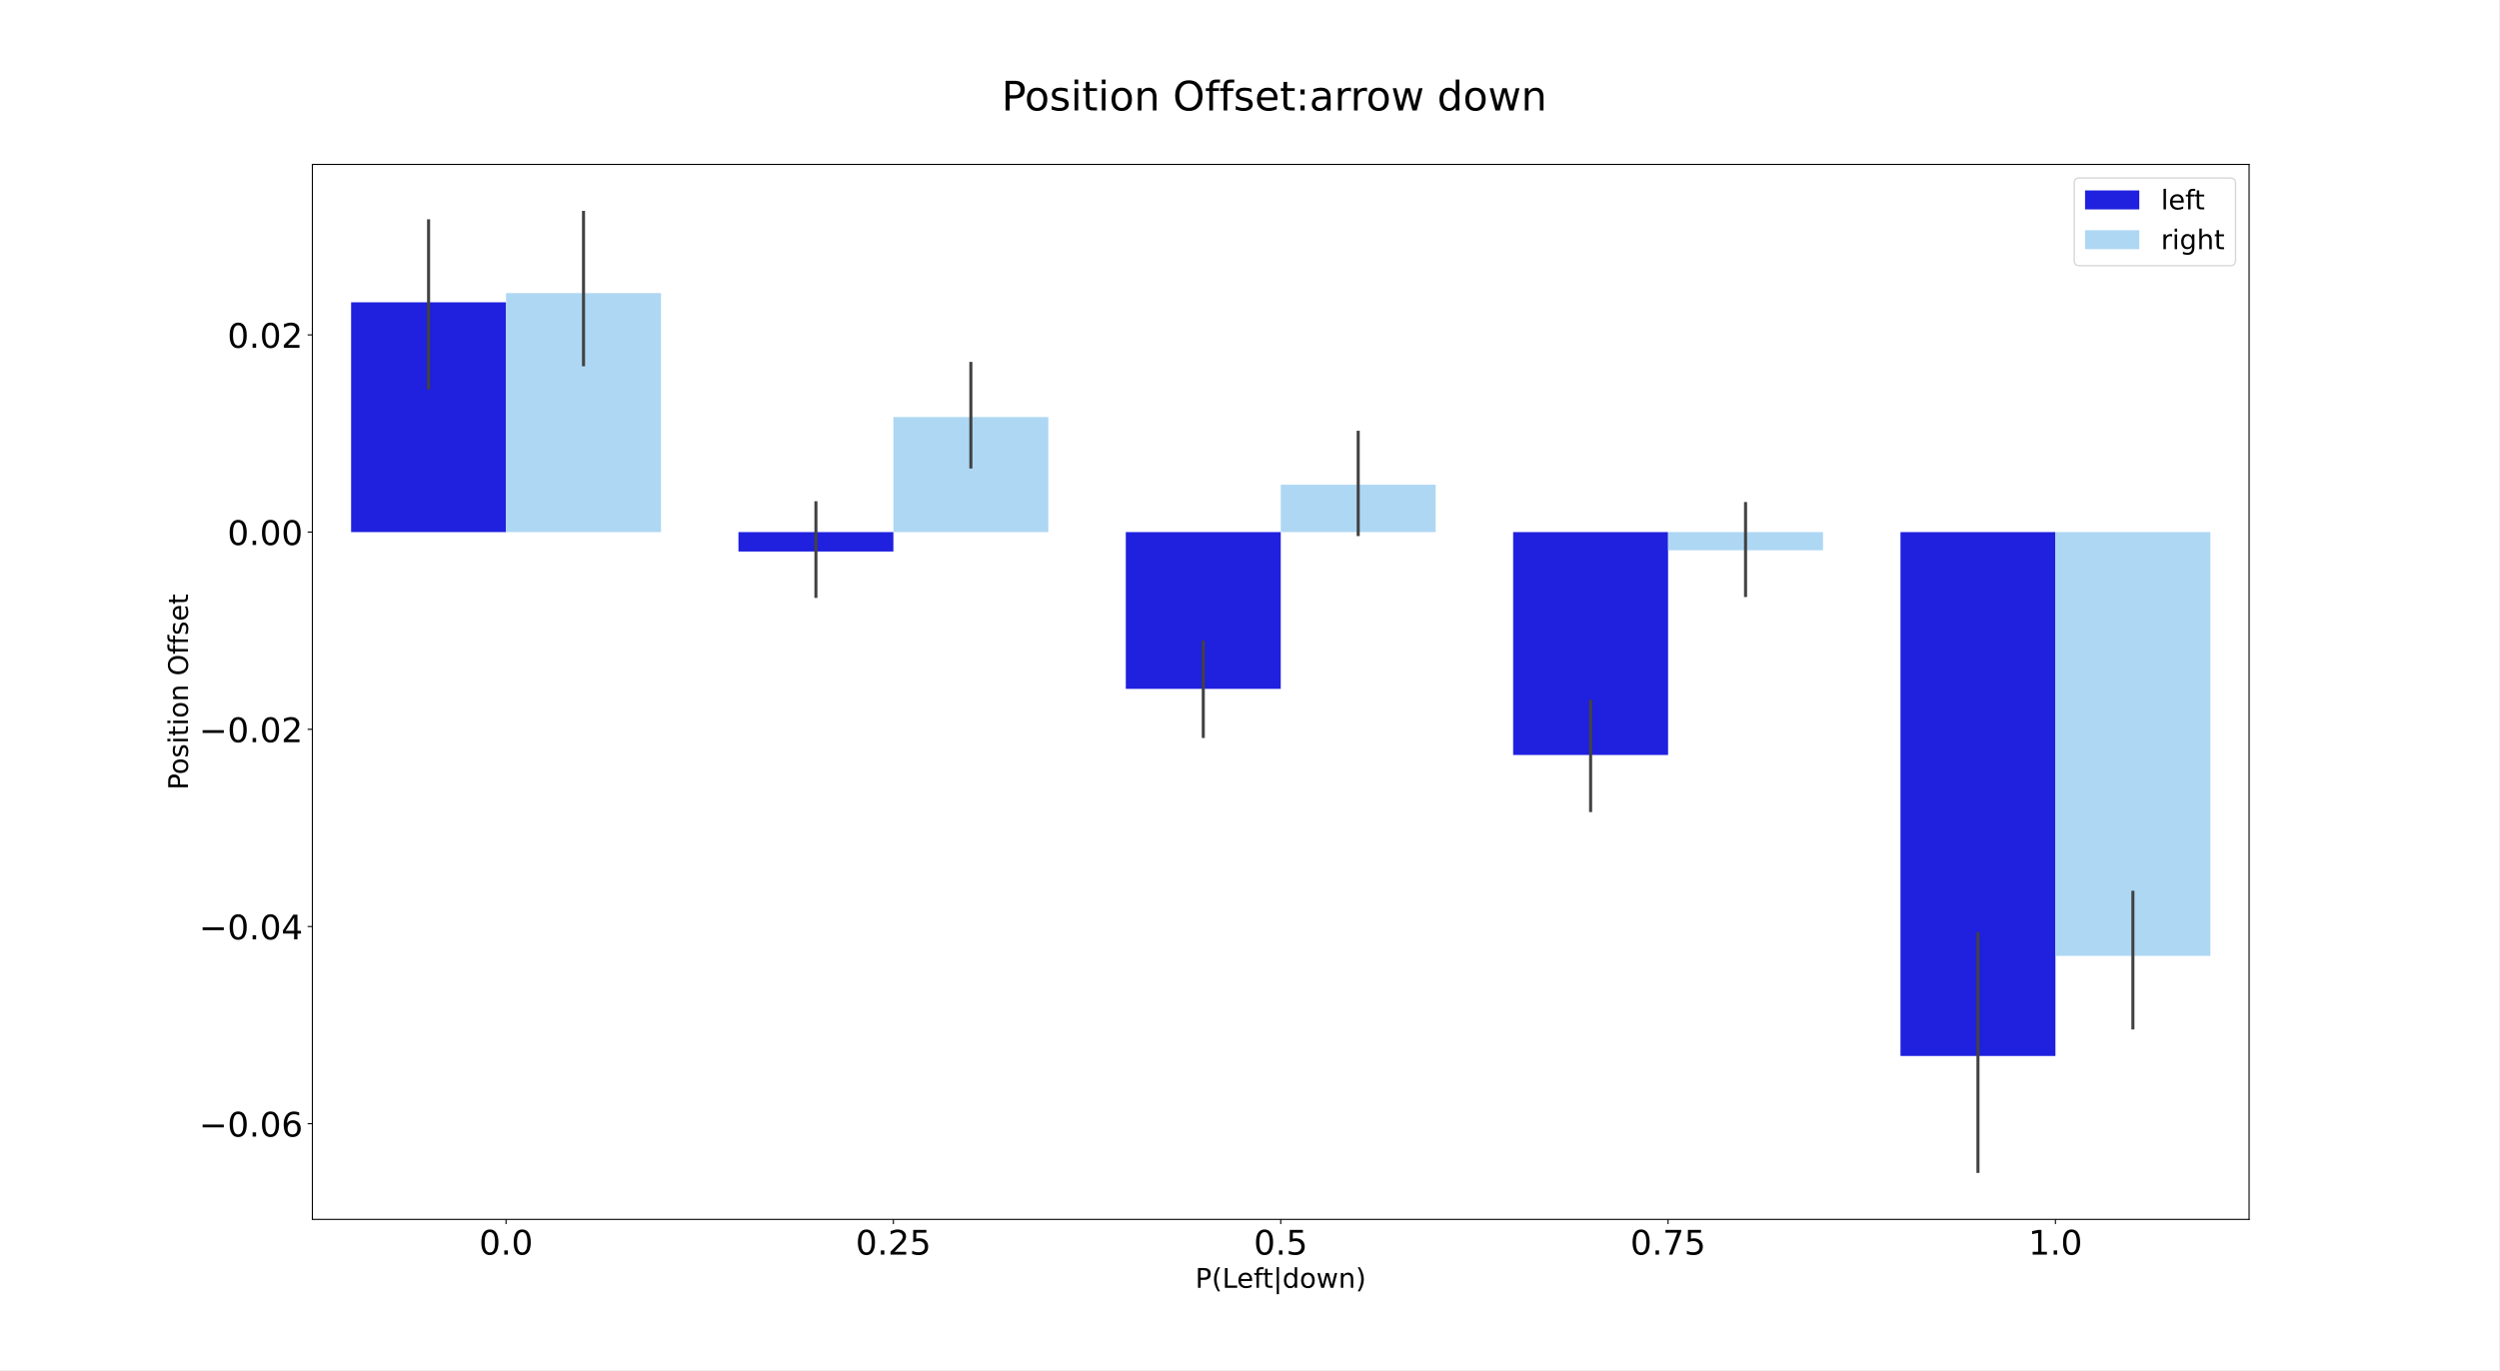
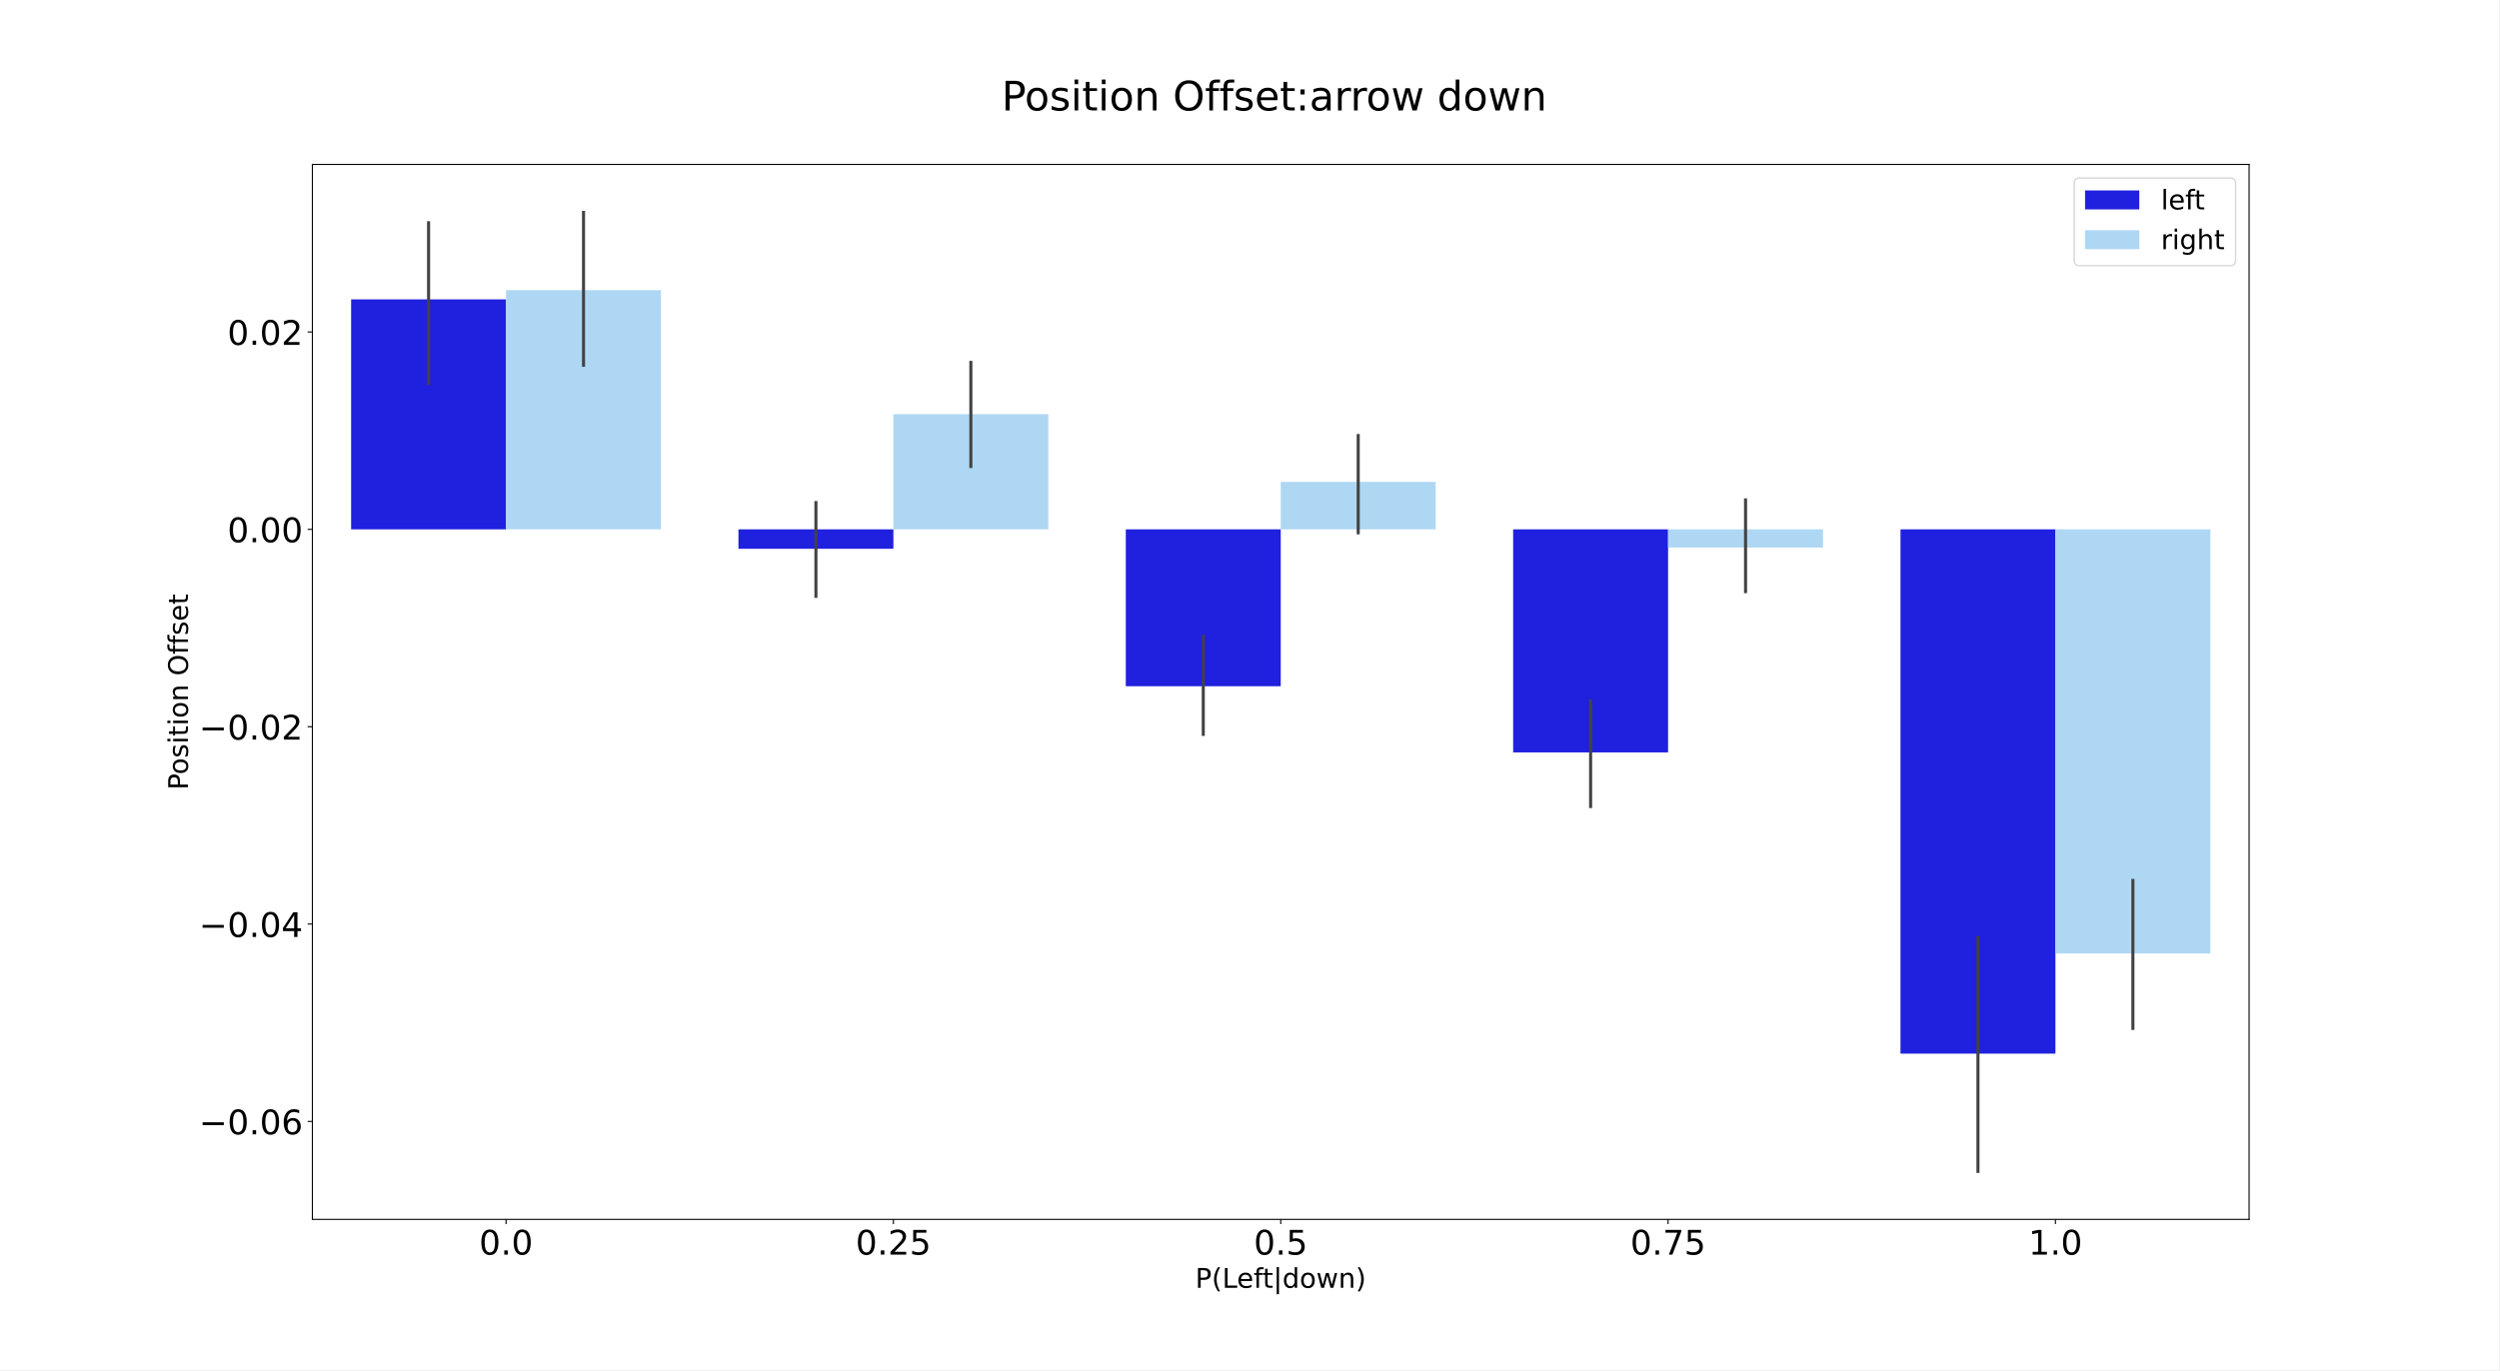
<svg xmlns="http://www.w3.org/2000/svg" xmlns:xlink="http://www.w3.org/1999/xlink" width="1843.2pt" height="1010.88pt" viewBox="0 0 1843.2 1010.88" version="1.1">
  <defs>
    <style type="text/css">*{stroke-linejoin: round; stroke-linecap: butt}</style>
  </defs>
  <g id="figure_1">
    <g id="patch_1">
      <path d="M 0 1010.88  L 1843.2 1010.88  L 1843.2 0  L 0 0  z " style="fill: #ffffff" />
    </g>
    <g id="axes_1">
      <g id="patch_2">
        <path d="M 230.4 899.683  L 1658.88 899.683  L 1658.88 121.306  L 230.4 121.306  z " style="fill: #ffffff" />
      </g>
      <g id="patch_3">
-         <path d="M 258.97 392.586  L 373.248 392.586  L 373.248 223.036  L 258.97 223.036  z " clip-path="url(#pd0750eea60)" style="fill: #2020df" />
+         <path d="M 258.97 390.561  L 373.248 390.561  L 373.248 220.878  L 258.97 220.878  z " clip-path="url(#p5b75a2ecc3)" style="fill: #2020df" />
      </g>
      <g id="patch_4">
-         <path d="M 544.666 392.586  L 658.944 392.586  L 658.944 406.917  L 544.666 406.917  z " clip-path="url(#pd0750eea60)" style="fill: #2020df" />
+         <path d="M 544.666 390.561  L 658.944 390.561  L 658.944 404.904  L 544.666 404.904  z " clip-path="url(#p5b75a2ecc3)" style="fill: #2020df" />
      </g>
      <g id="patch_5">
-         <path d="M 830.362 392.586  L 944.64 392.586  L 944.64 508.245  L 830.362 508.245  z " clip-path="url(#pd0750eea60)" style="fill: #2020df" />
+         <path d="M 830.362 390.561  L 944.64 390.561  L 944.64 506.311  L 830.362 506.311  z " clip-path="url(#p5b75a2ecc3)" style="fill: #2020df" />
      </g>
      <g id="patch_6">
-         <path d="M 1116.058 392.586  L 1230.336 392.586  L 1230.336 557.036  L 1116.058 557.036  z " clip-path="url(#pd0750eea60)" style="fill: #2020df" />
+         <path d="M 1116.058 390.561  L 1230.336 390.561  L 1230.336 555.14  L 1116.058 555.14  z " clip-path="url(#p5b75a2ecc3)" style="fill: #2020df" />
      </g>
      <g id="patch_7">
-         <path d="M 1401.754 392.586  L 1516.032 392.586  L 1516.032 779.115  L 1401.754 779.115  z " clip-path="url(#pd0750eea60)" style="fill: #2020df" />
+         <path d="M 1401.754 390.561  L 1516.032 390.561  L 1516.032 777.394  L 1401.754 777.394  z " clip-path="url(#p5b75a2ecc3)" style="fill: #2020df" />
      </g>
      <g id="patch_8">
-         <path d="M 373.248 392.586  L 487.526 392.586  L 487.526 216.249  L 373.248 216.249  z " clip-path="url(#pd0750eea60)" style="fill: #aed7f3" />
+         <path d="M 373.248 390.561  L 487.526 390.561  L 487.526 214.085  L 373.248 214.085  z " clip-path="url(#p5b75a2ecc3)" style="fill: #aed7f3" />
      </g>
      <g id="patch_9">
-         <path d="M 658.944 392.586  L 773.222 392.586  L 773.222 307.699  L 658.944 307.699  z " clip-path="url(#pd0750eea60)" style="fill: #aed7f3" />
+         <path d="M 658.944 390.561  L 773.222 390.561  L 773.222 305.607  L 658.944 305.607  z " clip-path="url(#p5b75a2ecc3)" style="fill: #aed7f3" />
      </g>
      <g id="patch_10">
-         <path d="M 944.64 392.586  L 1058.918 392.586  L 1058.918 357.627  L 944.64 357.627  z " clip-path="url(#pd0750eea60)" style="fill: #aed7f3" />
+         <path d="M 944.64 390.561  L 1058.918 390.561  L 1058.918 355.574  L 944.64 355.574  z " clip-path="url(#p5b75a2ecc3)" style="fill: #aed7f3" />
      </g>
      <g id="patch_11">
-         <path d="M 1230.336 392.586  L 1344.614 392.586  L 1344.614 405.976  L 1230.336 405.976  z " clip-path="url(#pd0750eea60)" style="fill: #aed7f3" />
+         <path d="M 1230.336 390.561  L 1344.614 390.561  L 1344.614 403.962  L 1230.336 403.962  z " clip-path="url(#p5b75a2ecc3)" style="fill: #aed7f3" />
      </g>
      <g id="patch_12">
-         <path d="M 1516.032 392.586  L 1630.31 392.586  L 1630.31 705.266  L 1516.032 705.266  z " clip-path="url(#pd0750eea60)" style="fill: #aed7f3" />
+         <path d="M 1516.032 390.561  L 1630.31 390.561  L 1630.31 703.486  L 1516.032 703.486  z " clip-path="url(#p5b75a2ecc3)" style="fill: #aed7f3" />
      </g>
      <g id="patch_13">
-         <path d="M 373.248 392.586  L 373.248 392.586  L 373.248 392.586  L 373.248 392.586  z " clip-path="url(#pd0750eea60)" style="fill: #2020df" />
+         <path d="M 373.248 390.561  L 373.248 390.561  L 373.248 390.561  L 373.248 390.561  z " clip-path="url(#p5b75a2ecc3)" style="fill: #2020df" />
      </g>
      <g id="patch_14">
-         <path d="M 373.248 392.586  L 373.248 392.586  L 373.248 392.586  L 373.248 392.586  z " clip-path="url(#pd0750eea60)" style="fill: #aed7f3" />
+         <path d="M 373.248 390.561  L 373.248 390.561  L 373.248 390.561  L 373.248 390.561  z " clip-path="url(#p5b75a2ecc3)" style="fill: #aed7f3" />
      </g>
      <g id="matplotlib.axis_1">
        <g id="xtick_1">
          <g id="line2d_1">
            <defs>
-               <path id="mffd985306f" d="M 0 0  L 0 3.5  " style="stroke: #000000; stroke-width: 0.8" />
-             </defs>
-             <g>
-               <use xlink:href="#mffd985306f" x="373.248" y="899.683" style="stroke: #000000; stroke-width: 0.8" />
+               <path id="m59f4d9a710" d="M 0 0  L 0 3.5  " style="stroke: #000000; stroke-width: 0.8" />
+             </defs>
+             <g>
+               <use xlink:href="#m59f4d9a710" x="373.248" y="899.683" style="stroke: #000000; stroke-width: 0.8" />
            </g>
          </g>
          <g id="text_1">
            <g transform="translate(353.3691 925.6793) scale(0.25 -0.25)">
              <defs>
                <path id="DejaVuSans-30" d="M 2034 4250  Q 1547 4250 1301 3770  Q 1056 3291 1056 2328  Q 1056 1369 1301 889  Q 1547 409 2034 409  Q 2525 409 2770 889  Q 3016 1369 3016 2328  Q 3016 3291 2770 3770  Q 2525 4250 2034 4250  z M 2034 4750  Q 2819 4750 3233 4129  Q 3647 3509 3647 2328  Q 3647 1150 3233 529  Q 2819 -91 2034 -91  Q 1250 -91 836 529  Q 422 1150 422 2328  Q 422 3509 836 4129  Q 1250 4750 2034 4750  z " transform="scale(0.015625)" />
                <path id="DejaVuSans-2e" d="M 684 794  L 1344 794  L 1344 0  L 684 0  L 684 794  z " transform="scale(0.015625)" />
              </defs>
              <use xlink:href="#DejaVuSans-30" />
              <use xlink:href="#DejaVuSans-2e" x="63.623" />
              <use xlink:href="#DejaVuSans-30" x="95.41" />
            </g>
          </g>
        </g>
        <g id="xtick_2">
          <g id="line2d_2">
            <g>
-               <use xlink:href="#mffd985306f" x="658.944" y="899.683" style="stroke: #000000; stroke-width: 0.8" />
+               <use xlink:href="#m59f4d9a710" x="658.944" y="899.683" style="stroke: #000000; stroke-width: 0.8" />
            </g>
          </g>
          <g id="text_2">
            <g transform="translate(631.112 925.6793) scale(0.25 -0.25)">
              <defs>
                <path id="DejaVuSans-32" d="M 1228 531  L 3431 531  L 3431 0  L 469 0  L 469 531  Q 828 903 1448 1529  Q 2069 2156 2228 2338  Q 2531 2678 2651 2914  Q 2772 3150 2772 3378  Q 2772 3750 2511 3984  Q 2250 4219 1831 4219  Q 1534 4219 1204 4116  Q 875 4013 500 3803  L 500 4441  Q 881 4594 1212 4672  Q 1544 4750 1819 4750  Q 2544 4750 2975 4387  Q 3406 4025 3406 3419  Q 3406 3131 3298 2873  Q 3191 2616 2906 2266  Q 2828 2175 2409 1742  Q 1991 1309 1228 531  z " transform="scale(0.015625)" />
                <path id="DejaVuSans-35" d="M 691 4666  L 3169 4666  L 3169 4134  L 1269 4134  L 1269 2991  Q 1406 3038 1543 3061  Q 1681 3084 1819 3084  Q 2600 3084 3056 2656  Q 3513 2228 3513 1497  Q 3513 744 3044 326  Q 2575 -91 1722 -91  Q 1428 -91 1123 -41  Q 819 9 494 109  L 494 744  Q 775 591 1075 516  Q 1375 441 1709 441  Q 2250 441 2565 725  Q 2881 1009 2881 1497  Q 2881 1984 2565 2268  Q 2250 2553 1709 2553  Q 1456 2553 1204 2497  Q 953 2441 691 2322  L 691 4666  z " transform="scale(0.015625)" />
              </defs>
              <use xlink:href="#DejaVuSans-30" />
              <use xlink:href="#DejaVuSans-2e" x="63.623" />
              <use xlink:href="#DejaVuSans-32" x="95.41" />
              <use xlink:href="#DejaVuSans-35" x="159.033" />
            </g>
          </g>
        </g>
        <g id="xtick_3">
          <g id="line2d_3">
            <g>
-               <use xlink:href="#mffd985306f" x="944.64" y="899.683" style="stroke: #000000; stroke-width: 0.8" />
+               <use xlink:href="#m59f4d9a710" x="944.64" y="899.683" style="stroke: #000000; stroke-width: 0.8" />
            </g>
          </g>
          <g id="text_3">
            <g transform="translate(924.7611 925.6793) scale(0.25 -0.25)">
              <use xlink:href="#DejaVuSans-30" />
              <use xlink:href="#DejaVuSans-2e" x="63.623" />
              <use xlink:href="#DejaVuSans-35" x="95.41" />
            </g>
          </g>
        </g>
        <g id="xtick_4">
          <g id="line2d_4">
            <g>
-               <use xlink:href="#mffd985306f" x="1230.336" y="899.683" style="stroke: #000000; stroke-width: 0.8" />
+               <use xlink:href="#m59f4d9a710" x="1230.336" y="899.683" style="stroke: #000000; stroke-width: 0.8" />
            </g>
          </g>
          <g id="text_4">
            <g transform="translate(1202.504 925.6793) scale(0.25 -0.25)">
              <defs>
                <path id="DejaVuSans-37" d="M 525 4666  L 3525 4666  L 3525 4397  L 1831 0  L 1172 0  L 2766 4134  L 525 4134  L 525 4666  z " transform="scale(0.015625)" />
              </defs>
              <use xlink:href="#DejaVuSans-30" />
              <use xlink:href="#DejaVuSans-2e" x="63.623" />
              <use xlink:href="#DejaVuSans-37" x="95.41" />
              <use xlink:href="#DejaVuSans-35" x="159.033" />
            </g>
          </g>
        </g>
        <g id="xtick_5">
          <g id="line2d_5">
            <g>
-               <use xlink:href="#mffd985306f" x="1516.032" y="899.683" style="stroke: #000000; stroke-width: 0.8" />
+               <use xlink:href="#m59f4d9a710" x="1516.032" y="899.683" style="stroke: #000000; stroke-width: 0.8" />
            </g>
          </g>
          <g id="text_5">
            <g transform="translate(1496.153 925.6793) scale(0.25 -0.25)">
              <defs>
                <path id="DejaVuSans-31" d="M 794 531  L 1825 531  L 1825 4091  L 703 3866  L 703 4441  L 1819 4666  L 2450 4666  L 2450 531  L 3481 531  L 3481 0  L 794 0  L 794 531  z " transform="scale(0.015625)" />
              </defs>
              <use xlink:href="#DejaVuSans-31" />
              <use xlink:href="#DejaVuSans-2e" x="63.623" />
              <use xlink:href="#DejaVuSans-30" x="95.41" />
            </g>
          </g>
        </g>
        <g id="text_6">
          <g transform="translate(881.64 950.1629) scale(0.2 -0.2)">
            <defs>
              <path id="DejaVuSans-50" d="M 1259 4147  L 1259 2394  L 2053 2394  Q 2494 2394 2734 2622  Q 2975 2850 2975 3272  Q 2975 3691 2734 3919  Q 2494 4147 2053 4147  L 1259 4147  z M 628 4666  L 2053 4666  Q 2838 4666 3239 4311  Q 3641 3956 3641 3272  Q 3641 2581 3239 2228  Q 2838 1875 2053 1875  L 1259 1875  L 1259 0  L 628 0  L 628 4666  z " transform="scale(0.015625)" />
              <path id="DejaVuSans-28" d="M 1984 4856  Q 1566 4138 1362 3434  Q 1159 2731 1159 2009  Q 1159 1288 1364 580  Q 1569 -128 1984 -844  L 1484 -844  Q 1016 -109 783 600  Q 550 1309 550 2009  Q 550 2706 781 3412  Q 1013 4119 1484 4856  L 1984 4856  z " transform="scale(0.015625)" />
              <path id="DejaVuSans-4c" d="M 628 4666  L 1259 4666  L 1259 531  L 3531 531  L 3531 0  L 628 0  L 628 4666  z " transform="scale(0.015625)" />
              <path id="DejaVuSans-65" d="M 3597 1894  L 3597 1613  L 953 1613  Q 991 1019 1311 708  Q 1631 397 2203 397  Q 2534 397 2845 478  Q 3156 559 3463 722  L 3463 178  Q 3153 47 2828 -22  Q 2503 -91 2169 -91  Q 1331 -91 842 396  Q 353 884 353 1716  Q 353 2575 817 3079  Q 1281 3584 2069 3584  Q 2775 3584 3186 3129  Q 3597 2675 3597 1894  z M 3022 2063  Q 3016 2534 2758 2815  Q 2500 3097 2075 3097  Q 1594 3097 1305 2825  Q 1016 2553 972 2059  L 3022 2063  z " transform="scale(0.015625)" />
              <path id="DejaVuSans-66" d="M 2375 4863  L 2375 4384  L 1825 4384  Q 1516 4384 1395 4259  Q 1275 4134 1275 3809  L 1275 3500  L 2222 3500  L 2222 3053  L 1275 3053  L 1275 0  L 697 0  L 697 3053  L 147 3053  L 147 3500  L 697 3500  L 697 3744  Q 697 4328 969 4595  Q 1241 4863 1831 4863  L 2375 4863  z " transform="scale(0.015625)" />
              <path id="DejaVuSans-74" d="M 1172 4494  L 1172 3500  L 2356 3500  L 2356 3053  L 1172 3053  L 1172 1153  Q 1172 725 1289 603  Q 1406 481 1766 481  L 2356 481  L 2356 0  L 1766 0  Q 1100 0 847 248  Q 594 497 594 1153  L 594 3053  L 172 3053  L 172 3500  L 594 3500  L 594 4494  L 1172 4494  z " transform="scale(0.015625)" />
              <path id="DejaVuSans-7c" d="M 1344 4891  L 1344 -1509  L 813 -1509  L 813 4891  L 1344 4891  z " transform="scale(0.015625)" />
              <path id="DejaVuSans-64" d="M 2906 2969  L 2906 4863  L 3481 4863  L 3481 0  L 2906 0  L 2906 525  Q 2725 213 2448 61  Q 2172 -91 1784 -91  Q 1150 -91 751 415  Q 353 922 353 1747  Q 353 2572 751 3078  Q 1150 3584 1784 3584  Q 2172 3584 2448 3432  Q 2725 3281 2906 2969  z M 947 1747  Q 947 1113 1208 752  Q 1469 391 1925 391  Q 2381 391 2643 752  Q 2906 1113 2906 1747  Q 2906 2381 2643 2742  Q 2381 3103 1925 3103  Q 1469 3103 1208 2742  Q 947 2381 947 1747  z " transform="scale(0.015625)" />
              <path id="DejaVuSans-6f" d="M 1959 3097  Q 1497 3097 1228 2736  Q 959 2375 959 1747  Q 959 1119 1226 758  Q 1494 397 1959 397  Q 2419 397 2687 759  Q 2956 1122 2956 1747  Q 2956 2369 2687 2733  Q 2419 3097 1959 3097  z M 1959 3584  Q 2709 3584 3137 3096  Q 3566 2609 3566 1747  Q 3566 888 3137 398  Q 2709 -91 1959 -91  Q 1206 -91 779 398  Q 353 888 353 1747  Q 353 2609 779 3096  Q 1206 3584 1959 3584  z " transform="scale(0.015625)" />
              <path id="DejaVuSans-77" d="M 269 3500  L 844 3500  L 1563 769  L 2278 3500  L 2956 3500  L 3675 769  L 4391 3500  L 4966 3500  L 4050 0  L 3372 0  L 2619 2869  L 1863 0  L 1184 0  L 269 3500  z " transform="scale(0.015625)" />
              <path id="DejaVuSans-6e" d="M 3513 2113  L 3513 0  L 2938 0  L 2938 2094  Q 2938 2591 2744 2837  Q 2550 3084 2163 3084  Q 1697 3084 1428 2787  Q 1159 2491 1159 1978  L 1159 0  L 581 0  L 581 3500  L 1159 3500  L 1159 2956  Q 1366 3272 1645 3428  Q 1925 3584 2291 3584  Q 2894 3584 3203 3211  Q 3513 2838 3513 2113  z " transform="scale(0.015625)" />
              <path id="DejaVuSans-29" d="M 513 4856  L 1013 4856  Q 1481 4119 1714 3412  Q 1947 2706 1947 2009  Q 1947 1309 1714 600  Q 1481 -109 1013 -844  L 513 -844  Q 928 -128 1133 580  Q 1338 1288 1338 2009  Q 1338 2731 1133 3434  Q 928 4138 513 4856  z " transform="scale(0.015625)" />
            </defs>
            <use xlink:href="#DejaVuSans-50" />
            <use xlink:href="#DejaVuSans-28" x="60.303" />
            <use xlink:href="#DejaVuSans-4c" x="99.316" />
            <use xlink:href="#DejaVuSans-65" x="153.279" />
            <use xlink:href="#DejaVuSans-66" x="214.803" />
            <use xlink:href="#DejaVuSans-74" x="248.258" />
            <use xlink:href="#DejaVuSans-7c" x="287.467" />
            <use xlink:href="#DejaVuSans-64" x="321.158" />
            <use xlink:href="#DejaVuSans-6f" x="384.635" />
            <use xlink:href="#DejaVuSans-77" x="445.816" />
            <use xlink:href="#DejaVuSans-6e" x="527.604" />
            <use xlink:href="#DejaVuSans-29" x="590.982" />
          </g>
        </g>
      </g>
      <g id="matplotlib.axis_2">
        <g id="ytick_1">
          <g id="line2d_6">
            <defs>
-               <path id="mc3199b5da3" d="M 0 0  L -3.5 0  " style="stroke: #000000; stroke-width: 0.8" />
-             </defs>
-             <g>
-               <use xlink:href="#mc3199b5da3" x="230.4" y="829.107" style="stroke: #000000; stroke-width: 0.8" />
+               <path id="m7aedaf7b58" d="M 0 0  L -3.5 0  " style="stroke: #000000; stroke-width: 0.8" />
+             </defs>
+             <g>
+               <use xlink:href="#m7aedaf7b58" x="230.4" y="827.424" style="stroke: #000000; stroke-width: 0.8" />
            </g>
          </g>
          <g id="text_7">
-             <g transform="translate(146.7867 838.6047) scale(0.25 -0.25)">
+             <g transform="translate(146.7867 836.9225) scale(0.25 -0.25)">
              <defs>
                <path id="DejaVuSans-2212" d="M 678 2272  L 4684 2272  L 4684 1741  L 678 1741  L 678 2272  z " transform="scale(0.015625)" />
                <path id="DejaVuSans-36" d="M 2113 2584  Q 1688 2584 1439 2293  Q 1191 2003 1191 1497  Q 1191 994 1439 701  Q 1688 409 2113 409  Q 2538 409 2786 701  Q 3034 994 3034 1497  Q 3034 2003 2786 2293  Q 2538 2584 2113 2584  z M 3366 4563  L 3366 3988  Q 3128 4100 2886 4159  Q 2644 4219 2406 4219  Q 1781 4219 1451 3797  Q 1122 3375 1075 2522  Q 1259 2794 1537 2939  Q 1816 3084 2150 3084  Q 2853 3084 3261 2657  Q 3669 2231 3669 1497  Q 3669 778 3244 343  Q 2819 -91 2113 -91  Q 1303 -91 875 529  Q 447 1150 447 2328  Q 447 3434 972 4092  Q 1497 4750 2381 4750  Q 2619 4750 2861 4703  Q 3103 4656 3366 4563  z " transform="scale(0.015625)" />
              </defs>
              <use xlink:href="#DejaVuSans-2212" />
              <use xlink:href="#DejaVuSans-30" x="83.789" />
              <use xlink:href="#DejaVuSans-2e" x="147.412" />
              <use xlink:href="#DejaVuSans-30" x="179.199" />
              <use xlink:href="#DejaVuSans-36" x="242.822" />
            </g>
          </g>
        </g>
        <g id="ytick_2">
          <g id="line2d_7">
            <g>
-               <use xlink:href="#mc3199b5da3" x="230.4" y="683.6" style="stroke: #000000; stroke-width: 0.8" />
+               <use xlink:href="#m7aedaf7b58" x="230.4" y="681.803" style="stroke: #000000; stroke-width: 0.8" />
            </g>
          </g>
          <g id="text_8">
-             <g transform="translate(146.7867 693.0979) scale(0.25 -0.25)">
+             <g transform="translate(146.7867 691.3015) scale(0.25 -0.25)">
              <defs>
                <path id="DejaVuSans-34" d="M 2419 4116  L 825 1625  L 2419 1625  L 2419 4116  z M 2253 4666  L 3047 4666  L 3047 1625  L 3713 1625  L 3713 1100  L 3047 1100  L 3047 0  L 2419 0  L 2419 1100  L 313 1100  L 313 1709  L 2253 4666  z " transform="scale(0.015625)" />
              </defs>
              <use xlink:href="#DejaVuSans-2212" />
              <use xlink:href="#DejaVuSans-30" x="83.789" />
              <use xlink:href="#DejaVuSans-2e" x="147.412" />
              <use xlink:href="#DejaVuSans-30" x="179.199" />
              <use xlink:href="#DejaVuSans-34" x="242.822" />
            </g>
          </g>
        </g>
        <g id="ytick_3">
          <g id="line2d_8">
            <g>
-               <use xlink:href="#mc3199b5da3" x="230.4" y="538.093" style="stroke: #000000; stroke-width: 0.8" />
+               <use xlink:href="#m7aedaf7b58" x="230.4" y="536.182" style="stroke: #000000; stroke-width: 0.8" />
            </g>
          </g>
          <g id="text_9">
-             <g transform="translate(146.7867 547.5912) scale(0.25 -0.25)">
+             <g transform="translate(146.7867 545.6804) scale(0.25 -0.25)">
              <use xlink:href="#DejaVuSans-2212" />
              <use xlink:href="#DejaVuSans-30" x="83.789" />
              <use xlink:href="#DejaVuSans-2e" x="147.412" />
              <use xlink:href="#DejaVuSans-30" x="179.199" />
              <use xlink:href="#DejaVuSans-32" x="242.822" />
            </g>
          </g>
        </g>
        <g id="ytick_4">
          <g id="line2d_9">
            <g>
-               <use xlink:href="#mc3199b5da3" x="230.4" y="392.586" style="stroke: #000000; stroke-width: 0.8" />
+               <use xlink:href="#m7aedaf7b58" x="230.4" y="390.561" style="stroke: #000000; stroke-width: 0.8" />
            </g>
          </g>
          <g id="text_10">
-             <g transform="translate(167.7359 402.0844) scale(0.25 -0.25)">
+             <g transform="translate(167.7359 400.0594) scale(0.25 -0.25)">
              <use xlink:href="#DejaVuSans-30" />
              <use xlink:href="#DejaVuSans-2e" x="63.623" />
              <use xlink:href="#DejaVuSans-30" x="95.41" />
              <use xlink:href="#DejaVuSans-30" x="159.033" />
            </g>
          </g>
        </g>
        <g id="ytick_5">
          <g id="line2d_10">
            <g>
-               <use xlink:href="#mc3199b5da3" x="230.4" y="247.08" style="stroke: #000000; stroke-width: 0.8" />
+               <use xlink:href="#m7aedaf7b58" x="230.4" y="244.94" style="stroke: #000000; stroke-width: 0.8" />
            </g>
          </g>
          <g id="text_11">
-             <g transform="translate(167.7359 256.5776) scale(0.25 -0.25)">
+             <g transform="translate(167.7359 254.4384) scale(0.25 -0.25)">
              <use xlink:href="#DejaVuSans-30" />
              <use xlink:href="#DejaVuSans-2e" x="63.623" />
              <use xlink:href="#DejaVuSans-30" x="95.41" />
              <use xlink:href="#DejaVuSans-32" x="159.033" />
            </g>
          </g>
        </g>
        <g id="text_12">
          <g transform="translate(138.6273 582.796) rotate(-90) scale(0.2 -0.2)">
            <defs>
              <path id="DejaVuSans-73" d="M 2834 3397  L 2834 2853  Q 2591 2978 2328 3040  Q 2066 3103 1784 3103  Q 1356 3103 1142 2972  Q 928 2841 928 2578  Q 928 2378 1081 2264  Q 1234 2150 1697 2047  L 1894 2003  Q 2506 1872 2764 1633  Q 3022 1394 3022 966  Q 3022 478 2636 193  Q 2250 -91 1575 -91  Q 1294 -91 989 -36  Q 684 19 347 128  L 347 722  Q 666 556 975 473  Q 1284 391 1588 391  Q 1994 391 2212 530  Q 2431 669 2431 922  Q 2431 1156 2273 1281  Q 2116 1406 1581 1522  L 1381 1569  Q 847 1681 609 1914  Q 372 2147 372 2553  Q 372 3047 722 3315  Q 1072 3584 1716 3584  Q 2034 3584 2315 3537  Q 2597 3491 2834 3397  z " transform="scale(0.015625)" />
              <path id="DejaVuSans-69" d="M 603 3500  L 1178 3500  L 1178 0  L 603 0  L 603 3500  z M 603 4863  L 1178 4863  L 1178 4134  L 603 4134  L 603 4863  z " transform="scale(0.015625)" />
              <path id="DejaVuSans-20" transform="scale(0.015625)" />
              <path id="DejaVuSans-4f" d="M 2522 4238  Q 1834 4238 1429 3725  Q 1025 3213 1025 2328  Q 1025 1447 1429 934  Q 1834 422 2522 422  Q 3209 422 3611 934  Q 4013 1447 4013 2328  Q 4013 3213 3611 3725  Q 3209 4238 2522 4238  z M 2522 4750  Q 3503 4750 4090 4092  Q 4678 3434 4678 2328  Q 4678 1225 4090 567  Q 3503 -91 2522 -91  Q 1538 -91 948 565  Q 359 1222 359 2328  Q 359 3434 948 4092  Q 1538 4750 2522 4750  z " transform="scale(0.015625)" />
            </defs>
            <use xlink:href="#DejaVuSans-50" />
            <use xlink:href="#DejaVuSans-6f" x="56.678" />
            <use xlink:href="#DejaVuSans-73" x="117.859" />
            <use xlink:href="#DejaVuSans-69" x="169.959" />
            <use xlink:href="#DejaVuSans-74" x="197.742" />
            <use xlink:href="#DejaVuSans-69" x="236.951" />
            <use xlink:href="#DejaVuSans-6f" x="264.734" />
            <use xlink:href="#DejaVuSans-6e" x="325.916" />
            <use xlink:href="#DejaVuSans-20" x="389.295" />
            <use xlink:href="#DejaVuSans-4f" x="421.082" />
            <use xlink:href="#DejaVuSans-66" x="499.793" />
            <use xlink:href="#DejaVuSans-66" x="534.998" />
            <use xlink:href="#DejaVuSans-73" x="570.203" />
            <use xlink:href="#DejaVuSans-65" x="622.303" />
            <use xlink:href="#DejaVuSans-74" x="683.826" />
          </g>
        </g>
      </g>
      <g id="line2d_11">
-         <path d="M 316.109 286.316  L 316.109 162.932  " clip-path="url(#pd0750eea60)" style="fill: none; stroke: #424242; stroke-width: 2.25; stroke-linecap: square" />
+         <path d="M 316.109 282.896  L 316.109 164.296  " clip-path="url(#p5b75a2ecc3)" style="fill: none; stroke: #424242; stroke-width: 2.25; stroke-linecap: square" />
      </g>
      <g id="line2d_12">
-         <path d="M 601.805 439.996  L 601.805 370.935  " clip-path="url(#pd0750eea60)" style="fill: none; stroke: #424242; stroke-width: 2.25; stroke-linecap: square" />
+         <path d="M 601.805 440.007  L 601.805 370.82  " clip-path="url(#p5b75a2ecc3)" style="fill: none; stroke: #424242; stroke-width: 2.25; stroke-linecap: square" />
      </g>
      <g id="line2d_13">
-         <path d="M 887.501 543.402  L 887.501 473.677  " clip-path="url(#pd0750eea60)" style="fill: none; stroke: #424242; stroke-width: 2.25; stroke-linecap: square" />
+         <path d="M 887.501 541.876  L 887.501 469.561  " clip-path="url(#p5b75a2ecc3)" style="fill: none; stroke: #424242; stroke-width: 2.25; stroke-linecap: square" />
      </g>
      <g id="line2d_14">
-         <path d="M 1173.197 598.036  L 1173.197 517.341  " clip-path="url(#pd0750eea60)" style="fill: none; stroke: #424242; stroke-width: 2.25; stroke-linecap: square" />
+         <path d="M 1173.197 595.098  L 1173.197 517.225  " clip-path="url(#p5b75a2ecc3)" style="fill: none; stroke: #424242; stroke-width: 2.25; stroke-linecap: square" />
      </g>
      <g id="line2d_15">
-         <path d="M 1458.893 864.302  L 1458.893 688.76  " clip-path="url(#pd0750eea60)" style="fill: none; stroke: #424242; stroke-width: 2.25; stroke-linecap: square" />
+         <path d="M 1458.893 864.302  L 1458.893 691.77  " clip-path="url(#p5b75a2ecc3)" style="fill: none; stroke: #424242; stroke-width: 2.25; stroke-linecap: square" />
      </g>
      <g id="line2d_16">
-         <path d="M 430.387 269.094  L 430.387 156.686  " clip-path="url(#pd0750eea60)" style="fill: none; stroke: #424242; stroke-width: 2.25; stroke-linecap: square" />
+         <path d="M 430.387 269.518  L 430.387 156.686  " clip-path="url(#p5b75a2ecc3)" style="fill: none; stroke: #424242; stroke-width: 2.25; stroke-linecap: square" />
      </g>
      <g id="line2d_17">
-         <path d="M 716.083 344.553  L 716.083 268.099  " clip-path="url(#pd0750eea60)" style="fill: none; stroke: #424242; stroke-width: 2.25; stroke-linecap: square" />
+         <path d="M 716.083 344.151  L 716.083 267.384  " clip-path="url(#p5b75a2ecc3)" style="fill: none; stroke: #424242; stroke-width: 2.25; stroke-linecap: square" />
      </g>
      <g id="line2d_18">
-         <path d="M 1001.779 394.418  L 1001.779 318.961  " clip-path="url(#pd0750eea60)" style="fill: none; stroke: #424242; stroke-width: 2.25; stroke-linecap: square" />
+         <path d="M 1001.779 393.123  L 1001.779 321.362  " clip-path="url(#p5b75a2ecc3)" style="fill: none; stroke: #424242; stroke-width: 2.25; stroke-linecap: square" />
      </g>
      <g id="line2d_19">
-         <path d="M 1287.475 439.354  L 1287.475 371.536  " clip-path="url(#pd0750eea60)" style="fill: none; stroke: #424242; stroke-width: 2.25; stroke-linecap: square" />
+         <path d="M 1287.475 436.506  L 1287.475 368.853  " clip-path="url(#p5b75a2ecc3)" style="fill: none; stroke: #424242; stroke-width: 2.25; stroke-linecap: square" />
      </g>
      <g id="line2d_20">
-         <path d="M 1573.171 758.429  L 1573.171 658.323  " clip-path="url(#pd0750eea60)" style="fill: none; stroke: #424242; stroke-width: 2.25; stroke-linecap: square" />
+         <path d="M 1573.171 758.759  L 1573.171 649.563  " clip-path="url(#p5b75a2ecc3)" style="fill: none; stroke: #424242; stroke-width: 2.25; stroke-linecap: square" />
      </g>
      <g id="patch_15">
        <path d="M 230.4 899.683  L 230.4 121.306  " style="fill: none; stroke: #000000; stroke-width: 0.8; stroke-linejoin: miter; stroke-linecap: square" />
      </g>
      <g id="patch_16">
        <path d="M 1658.88 899.683  L 1658.88 121.306  " style="fill: none; stroke: #000000; stroke-width: 0.8; stroke-linejoin: miter; stroke-linecap: square" />
      </g>
      <g id="patch_17">
        <path d="M 230.4 899.683  L 1658.88 899.683  " style="fill: none; stroke: #000000; stroke-width: 0.8; stroke-linejoin: miter; stroke-linecap: square" />
      </g>
      <g id="patch_18">
        <path d="M 230.4 121.306  L 1658.88 121.306  " style="fill: none; stroke: #000000; stroke-width: 0.8; stroke-linejoin: miter; stroke-linecap: square" />
      </g>
      <g id="text_13">
        <g transform="translate(738.7556 81.4731) scale(0.3 -0.3)">
          <defs>
            <path id="DejaVuSans-3a" d="M 750 794  L 1409 794  L 1409 0  L 750 0  L 750 794  z M 750 3309  L 1409 3309  L 1409 2516  L 750 2516  L 750 3309  z " transform="scale(0.015625)" />
            <path id="DejaVuSans-61" d="M 2194 1759  Q 1497 1759 1228 1600  Q 959 1441 959 1056  Q 959 750 1161 570  Q 1363 391 1709 391  Q 2188 391 2477 730  Q 2766 1069 2766 1631  L 2766 1759  L 2194 1759  z M 3341 1997  L 3341 0  L 2766 0  L 2766 531  Q 2569 213 2275 61  Q 1981 -91 1556 -91  Q 1019 -91 701 211  Q 384 513 384 1019  Q 384 1609 779 1909  Q 1175 2209 1959 2209  L 2766 2209  L 2766 2266  Q 2766 2663 2505 2880  Q 2244 3097 1772 3097  Q 1472 3097 1187 3025  Q 903 2953 641 2809  L 641 3341  Q 956 3463 1253 3523  Q 1550 3584 1831 3584  Q 2591 3584 2966 3190  Q 3341 2797 3341 1997  z " transform="scale(0.015625)" />
            <path id="DejaVuSans-72" d="M 2631 2963  Q 2534 3019 2420 3045  Q 2306 3072 2169 3072  Q 1681 3072 1420 2755  Q 1159 2438 1159 1844  L 1159 0  L 581 0  L 581 3500  L 1159 3500  L 1159 2956  Q 1341 3275 1631 3429  Q 1922 3584 2338 3584  Q 2397 3584 2469 3576  Q 2541 3569 2628 3553  L 2631 2963  z " transform="scale(0.015625)" />
          </defs>
          <use xlink:href="#DejaVuSans-50" />
          <use xlink:href="#DejaVuSans-6f" x="56.678" />
          <use xlink:href="#DejaVuSans-73" x="117.859" />
          <use xlink:href="#DejaVuSans-69" x="169.959" />
          <use xlink:href="#DejaVuSans-74" x="197.742" />
          <use xlink:href="#DejaVuSans-69" x="236.951" />
          <use xlink:href="#DejaVuSans-6f" x="264.734" />
          <use xlink:href="#DejaVuSans-6e" x="325.916" />
          <use xlink:href="#DejaVuSans-20" x="389.295" />
          <use xlink:href="#DejaVuSans-4f" x="421.082" />
          <use xlink:href="#DejaVuSans-66" x="499.793" />
          <use xlink:href="#DejaVuSans-66" x="534.998" />
          <use xlink:href="#DejaVuSans-73" x="570.203" />
          <use xlink:href="#DejaVuSans-65" x="622.303" />
          <use xlink:href="#DejaVuSans-74" x="683.826" />
          <use xlink:href="#DejaVuSans-3a" x="723.035" />
          <use xlink:href="#DejaVuSans-61" x="756.727" />
          <use xlink:href="#DejaVuSans-72" x="818.006" />
          <use xlink:href="#DejaVuSans-72" x="857.369" />
          <use xlink:href="#DejaVuSans-6f" x="896.232" />
          <use xlink:href="#DejaVuSans-77" x="957.414" />
          <use xlink:href="#DejaVuSans-20" x="1039.201" />
          <use xlink:href="#DejaVuSans-64" x="1070.988" />
          <use xlink:href="#DejaVuSans-6f" x="1134.465" />
          <use xlink:href="#DejaVuSans-77" x="1195.646" />
          <use xlink:href="#DejaVuSans-6e" x="1277.434" />
          <use xlink:href="#DejaVuSans-20" x="1340.812" />
        </g>
        <g transform="translate(935.1056 115.0665) scale(0.3 -0.3)">
          <use xlink:href="#DejaVuSans-20" />
          <use xlink:href="#DejaVuSans-20" x="31.787" />
        </g>
      </g>
      <g id="legend_1">
        <g id="patch_19">
          <path d="M 1533.889 196.018  L 1644.88 196.018  Q 1648.88 196.018 1648.88 192.018  L 1648.88 135.306  Q 1648.88 131.306 1644.88 131.306  L 1533.889 131.306  Q 1529.889 131.306 1529.889 135.306  L 1529.889 192.018  Q 1529.889 196.018 1533.889 196.018  z " style="fill: #ffffff; opacity: 0.8; stroke: #cccccc; stroke-linejoin: miter" />
        </g>
        <g id="patch_20">
          <path d="M 1537.889 154.502  L 1577.889 154.502  L 1577.889 140.502  L 1537.889 140.502  z " style="fill: #2020df" />
        </g>
        <g id="text_14">
          <g transform="translate(1593.889 154.5025) scale(0.2 -0.2)">
            <defs>
              <path id="DejaVuSans-6c" d="M 603 4863  L 1178 4863  L 1178 0  L 603 0  L 603 4863  z " transform="scale(0.015625)" />
            </defs>
            <use xlink:href="#DejaVuSans-6c" />
            <use xlink:href="#DejaVuSans-65" x="27.783" />
            <use xlink:href="#DejaVuSans-66" x="89.307" />
            <use xlink:href="#DejaVuSans-74" x="122.762" />
          </g>
        </g>
        <g id="patch_21">
          <path d="M 1537.889 183.859  L 1577.889 183.859  L 1577.889 169.859  L 1537.889 169.859  z " style="fill: #aed7f3" />
        </g>
        <g id="text_15">
          <g transform="translate(1593.889 183.8587) scale(0.2 -0.2)">
            <defs>
              <path id="DejaVuSans-67" d="M 2906 1791  Q 2906 2416 2648 2759  Q 2391 3103 1925 3103  Q 1463 3103 1205 2759  Q 947 2416 947 1791  Q 947 1169 1205 825  Q 1463 481 1925 481  Q 2391 481 2648 825  Q 2906 1169 2906 1791  z M 3481 434  Q 3481 -459 3084 -895  Q 2688 -1331 1869 -1331  Q 1566 -1331 1297 -1286  Q 1028 -1241 775 -1147  L 775 -588  Q 1028 -725 1275 -790  Q 1522 -856 1778 -856  Q 2344 -856 2625 -561  Q 2906 -266 2906 331  L 2906 616  Q 2728 306 2450 153  Q 2172 0 1784 0  Q 1141 0 747 490  Q 353 981 353 1791  Q 353 2603 747 3093  Q 1141 3584 1784 3584  Q 2172 3584 2450 3431  Q 2728 3278 2906 2969  L 2906 3500  L 3481 3500  L 3481 434  z " transform="scale(0.015625)" />
              <path id="DejaVuSans-68" d="M 3513 2113  L 3513 0  L 2938 0  L 2938 2094  Q 2938 2591 2744 2837  Q 2550 3084 2163 3084  Q 1697 3084 1428 2787  Q 1159 2491 1159 1978  L 1159 0  L 581 0  L 581 4863  L 1159 4863  L 1159 2956  Q 1366 3272 1645 3428  Q 1925 3584 2291 3584  Q 2894 3584 3203 3211  Q 3513 2838 3513 2113  z " transform="scale(0.015625)" />
            </defs>
            <use xlink:href="#DejaVuSans-72" />
            <use xlink:href="#DejaVuSans-69" x="41.113" />
            <use xlink:href="#DejaVuSans-67" x="68.896" />
            <use xlink:href="#DejaVuSans-68" x="132.373" />
            <use xlink:href="#DejaVuSans-74" x="195.752" />
          </g>
        </g>
      </g>
    </g>
  </g>
  <defs>
-     <clipPath id="pd0750eea60">
+     <clipPath id="p5b75a2ecc3">
      <rect x="230.4" y="121.306" width="1428.48" height="778.378" />
    </clipPath>
  </defs>
</svg>
